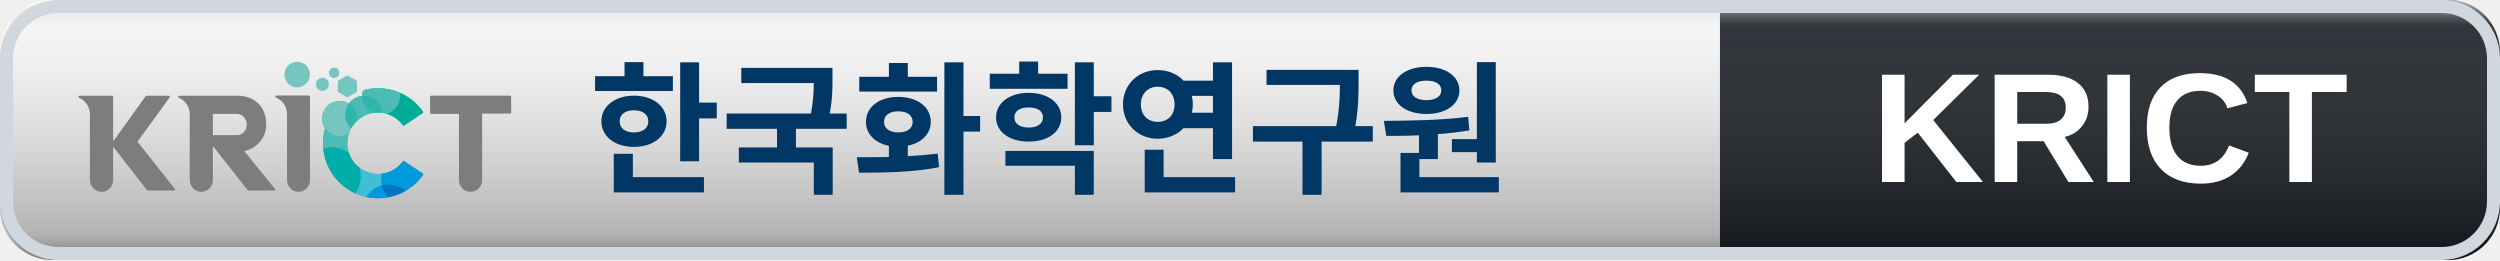
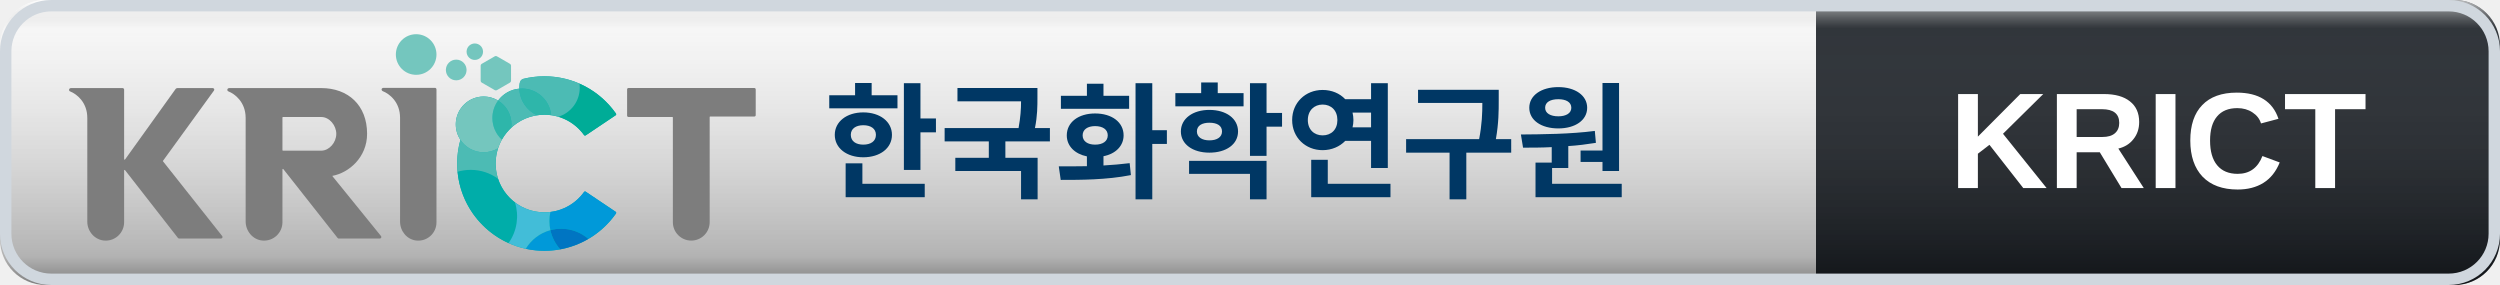
- <svg xmlns="http://www.w3.org/2000/svg" width="192.3" height="20" viewBox="0 0 192.3 20" role="img" aria-label="한국화학연구원 KRICT">
+ <svg xmlns="http://www.w3.org/2000/svg" width="219.3" height="25" viewBox="0 0 219.3 25" role="img" aria-label="한국화학연구원 KRICT">
  <defs>
    <clipPath id="badge-shape">
-       <rect width="192.3" height="20" rx="4" />
+       <rect width="219.3" height="25" rx="4" />
    </clipPath>
  </defs>
  <g clip-path="url(#badge-shape)">
-     <rect width="192.3" height="20" rx="4" fill="#ffffff" />
-     <path d="M132.3 0h60v20h-60z" fill="#24292f" />
+     <rect width="219.3" height="25" rx="4" fill="#ffffff" />
+     <path d="M159.3 0h60v25h-60z" fill="#24292f" />
    <defs>
      <linearGradient id="gloss" x2="0" y2="100%">
        <stop offset="0" stop-color="#fff" stop-opacity=".7" />
        <stop offset=".1" stop-color="#aaa" stop-opacity=".1" />
        <stop offset=".9" stop-color="#000" stop-opacity=".3" />
        <stop offset="1" stop-color="#000" stop-opacity=".5" />
      </linearGradient>
    </defs>
-     <rect width="192.3" height="20" rx="4" fill="url(#gloss)" />
+     <rect width="219.3" height="25" rx="4" fill="url(#gloss)" />
  </g>
-   <rect x="0.5" y="0.5" width="191.3" height="19" rx="4" fill="none" stroke="#d0d7de" />
-   <g transform="translate(6.009 4.727) scale(0.039539)">
+   <rect x="0.5" y="0.5" width="218.3" height="24" rx="4" fill="none" stroke="#d0d7de" />
+   <g transform="translate(6.017 2.958) scale(0.071546)">
    <path fill="#7d7d7d" fill-rule="nonzero" d="M684.76 68.22L684.76 100.413C684.76 101.326 685.5 102.066 686.413 102.066L740.232 102.066C740.584 102.066 740.868 102.351 740.868 102.702L740.868 231.064C740.868 243.529 750.973 253.633 763.438 253.633C775.903 253.633 786.007 243.529 786.007 231.064L786.007 102.148C786.007 101.797 786.292 101.512 786.643 101.512L840.803 101.512C841.716 101.512 842.456 100.772 842.456 99.859L842.456 68.22C842.456 67.307 841.716 66.567 840.803 66.567L686.413 66.567C685.5 66.567 684.76 67.307 684.76 68.22" />
    <path fill="#7d7d7d" fill-rule="nonzero" d="M406.396 66.353L386.448 66.353C382.988 66.353 383.178 69.654 385.271 70.471C393.297 73.606 406.389 83.692 406.389 102.974L406.396 102.968L406.396 230.409C406.396 242.068 414.919 252.48 426.526 253.587C439.841 254.857 451.043 244.421 451.043 231.368L451.043 68.263C451.043 67.208 450.188 66.353 449.133 66.353L406.396 66.353" />
    <path fill="#7d7d7d" fill-rule="nonzero" d="M262.831 143.383C262.48 143.383 262.195 143.098 262.195 142.747L262.195 102.754C262.195 102.403 262.48 102.119 262.831 102.119L309.739 102.119C319.965 102.119 328.218 112.614 328.218 122.75C328.218 133.47 319.471 143.338 309.873 143.383L262.831 143.383M383.067 248.115L323.22 174.315C343.658 170.648 365.983 151.586 365.983 122.706C365.983 87.586 342.654 66.64 309.739 66.64L197.16 66.64C194.144 66.64 193.886 69.915 195.993 70.722C203.977 73.862 217.029 83.909 217.074 103.105L217.074 230.113C217.074 241.945 225.745 252.517 237.529 253.583C250.969 254.799 262.195 244.241 262.195 231.1L262.195 166.375C262.195 166.116 262.36 165.885 262.604 165.8C262.849 165.716 263.121 165.795 263.281 165.999L329.825 250.437C330.18 250.888 330.721 251.151 331.295 251.151L381.607 251.151C382.326 251.151 382.981 250.739 383.292 250.091C383.603 249.444 383.515 248.676 383.067 248.115" />
    <path fill="#00ada9" fill-rule="nonzero" d="M556.864 55.5C565.35 53.343 574.242 52.197 583.388 52.197C619.124 52.197 651.392 69.744 671.143 97.924C671.61 98.589 671.431 99.517 670.756 99.97L633.966 124.656C633.318 125.091 632.454 124.922 631.999 124.288C620.894 108.828 603.006 99.336 583.388 99.336C550.447 99.336 523.571 125.99 523.571 159.174C523.571 192.354 550.451 218.97 583.388 218.97C603.35 218.97 621.078 209.247 631.999 194.019C632.454 193.384 633.319 193.215 633.968 193.65L670.758 218.336C671.432 218.789 671.611 219.715 671.146 220.381C651.543 248.434 619.203 266.151 583.388 266.151C527.967 266.151 481.994 223.836 476.879 169.236C475.723 156.342 476.698 143.31 480.411 130.074C472.646 118.396 472.752 102.91 481.091 91.274C491.64 76.52 511.617 72.826 526.613 81.956C532.633 73.788 541.993 68.236 552.671 67.343C552.671 67.343 552.642 63.261 553.036 61.017C553.43 58.774 556.864 55.5 556.864 55.5" />
    <path fill="#74c6be" fill-rule="nonzero" d="M401.24 25.49C401.24 11.737 412.389 0.589 426.141 0.589C439.894 0.589 451.042 11.737 451.042 25.49C451.042 39.243 439.894 50.391 426.141 50.391C412.389 50.391 401.24 39.243 401.24 25.49" />
    <path fill="#2eb6aa" fill-rule="nonzero" d="M543.037 111.157C543.037 112.529 542.956 113.883 542.799 115.213C538.213 119.45 534.292 124.396 531.209 129.877C524.079 123.275 519.615 113.833 519.615 103.349C519.615 95.345 522.217 87.949 526.622 81.959C536.465 87.955 543.037 98.789 543.037 111.157" />
    <path fill="#2eb6aa" fill-rule="nonzero" d="M591.742 99.912C589.014 99.531 586.226 99.334 583.393 99.334C580.302 99.334 577.266 99.568 574.3 100.021C561.813 94.316 553.05 81.87 552.668 67.335C572.65 65.646 589.902 80.402 591.742 99.912" />
    <path fill="#0075c2" fill-rule="nonzero" d="M603.991 239.104C599.397 239.104 594.945 239.715 590.713 240.86C592.675 249.778 596.934 257.835 602.838 264.38C615.201 262.109 626.822 257.712 637.308 251.583C628.397 243.811 616.744 239.104 603.991 239.104" />
    <path fill="#00ac97" fill-rule="nonzero" d="M626.664 66.344C626.664 83.059 615.583 97.185 600.365 101.776C613.259 105.585 624.336 113.622 631.992 124.279C632.448 124.913 633.31 125.081 633.959 124.646L670.746 99.973C671.422 99.52 671.601 98.593 671.135 97.927C659.914 81.893 644.419 69.077 626.3 61.136C626.54 62.838 626.664 64.576 626.664 66.344" />
    <path fill="#74c6be" fill-rule="nonzero" d="M525.065 27.639L541.225 36.965C541.984 37.403 542.453 38.214 542.453 39.091L542.456 57.749C542.456 58.626 541.988 59.437 541.229 59.876L525.072 69.208C524.313 69.646 523.376 69.647 522.616 69.208L506.457 59.882C505.697 59.444 505.229 58.633 505.229 57.755L505.225 39.098C505.225 38.221 505.693 37.41 506.453 36.971L522.609 27.639C523.369 27.201 524.305 27.2 525.065 27.639" />
    <path fill="#74c6be" fill-rule="nonzero" d="M487.947 44.454C487.947 51.464 482.264 57.147 475.254 57.147C468.243 57.147 462.56 51.464 462.56 44.454C462.56 37.444 468.243 31.761 475.254 31.761C482.264 31.761 487.947 37.444 487.947 44.454" />
    <path fill="#74c6be" fill-rule="nonzero" d="M508.137 22.048C508.137 27.623 503.617 32.143 498.042 32.143C492.467 32.143 487.947 27.623 487.947 22.048C487.947 16.473 492.467 11.953 498.042 11.953C503.617 11.953 508.137 16.473 508.137 22.048" />
    <path fill="#0099d9" fill-rule="nonzero" d="M670.763 218.338L633.978 193.65C633.329 193.215 632.465 193.383 632.009 194.018C622.498 207.271 607.706 216.468 590.699 218.536C589.914 222.121 589.501 225.845 589.501 229.666C589.501 233.509 589.92 237.255 590.713 240.86C594.945 239.715 599.397 239.104 603.991 239.104C616.744 239.104 628.397 243.811 637.308 251.583C650.72 243.743 662.275 233.07 671.152 220.385C671.618 219.719 671.438 218.791 670.763 218.338" />
    <path fill="#0099d9" fill-rule="nonzero" d="M602.838 264.38C596.934 257.835 592.675 249.779 590.712 240.86C577.947 244.314 567.179 252.628 560.516 263.692C567.886 265.298 575.541 266.144 583.392 266.144C590.033 266.144 596.532 265.538 602.838 264.38" />
    <path fill="#00ada9" fill-rule="nonzero" d="M526.538 177.847C517.137 170.976 505.548 166.92 493.011 166.92C487.409 166.92 481.996 167.73 476.883 169.239C480.53 208.292 505.168 241.247 539.402 256.71C550.025 241.764 552.4 223.205 547.337 206.903C537.726 199.638 530.379 189.539 526.538 177.847" />
    <path fill="#42bdd8" fill-rule="nonzero" d="M589.501 229.666C589.501 225.845 589.914 222.122 590.699 218.536C588.305 218.827 585.867 218.978 583.393 218.978C569.853 218.978 557.364 214.483 547.337 206.903C552.405 223.219 550.019 241.772 539.402 256.709C546.101 259.735 553.168 262.091 560.516 263.692C567.18 252.627 577.948 244.314 590.713 240.86C589.92 237.255 589.501 233.509 589.501 229.666" />
    <path fill="#4cbbb4" fill-rule="nonzero" d="M493.011 166.919C505.547 166.919 517.137 170.975 526.538 177.846C524.607 171.969 523.562 165.689 523.562 159.164C523.562 152.605 524.618 146.292 526.568 140.387C521.407 143.518 515.35 145.321 508.872 145.321C496.998 145.321 486.54 139.265 480.417 130.072C477.809 139.322 476.413 149.08 476.413 159.164C476.413 162.562 476.572 165.922 476.882 169.239C481.995 167.729 487.408 166.919 493.011 166.919" />
    <path fill="#4cbbb4" fill-rule="nonzero" d="M542.799 115.212C542.956 113.882 543.037 112.529 543.037 111.156C543.037 98.788 536.465 87.955 526.622 81.958C532.628 73.791 541.986 68.24 552.668 67.336C553.05 81.87 561.813 94.316 574.3 100.021C562.238 101.86 551.36 107.301 542.799 115.212" />
    <path fill="#4cbbb4" fill-rule="nonzero" d="M626.664 66.344C626.664 83.059 615.583 97.185 600.365 101.776C597.571 100.95 594.69 100.324 591.742 99.912C589.901 80.4 572.649 65.646 552.668 67.336C552.595 64.642 552.815 61.952 553.321 59.317C553.675 57.474 555.047 55.964 556.865 55.5C565.347 53.336 574.235 52.186 583.393 52.186C598.654 52.186 613.165 55.379 626.3 61.136C626.54 62.838 626.664 64.576 626.664 66.344" />
    <path fill="#74c6be" fill-rule="nonzero" d="M531.209 129.876C529.342 133.196 527.782 136.712 526.568 140.386C521.407 143.518 515.35 145.322 508.871 145.322C496.998 145.322 486.54 139.265 480.416 130.073C472.643 118.403 472.743 102.91 481.084 91.274C487.283 82.626 497.419 76.991 508.871 76.991C515.246 76.991 521.339 78.74 526.622 81.958C522.217 87.948 519.615 95.345 519.615 103.349C519.615 113.833 524.078 123.274 531.209 129.876" />
    <path fill="#7d7d7d" fill-rule="nonzero" d="M188.366 248.11L115.795 156.481C115.632 156.275 115.626 155.986 115.78 155.774L178.237 69.7C179.197 68.457 178.293 66.649 176.711 66.649L133.468 66.649C132.564 66.649 131.716 67.044 131.207 67.778L69.213 154.186C68.874 154.695 68.083 154.412 68.083 153.791L68.083 68.514C68.083 67.496 67.236 66.649 66.162 66.649L3.038 66.649C0.268 66.649 -0.24 69.927 1.851 70.717C9.875 73.882 22.93 83.942 22.93 103.212L22.93 230.361C22.93 242.792 32.655 253.455 45.084 253.683C57.746 253.914 68.083 243.719 68.083 231.11L68.083 167.617C68.083 167.357 68.248 167.126 68.493 167.042C68.739 166.957 69.011 167.038 69.171 167.243L134.069 250.386C134.423 250.839 134.966 251.105 135.542 251.105L186.874 251.105C187.583 251.105 188.231 250.703 188.547 250.069C188.863 249.434 188.793 248.676 188.366 248.11" />
  </g>
-   <text x="45.32" y="14" fill="#003764" font-family="-apple-system, BlinkMacSystemFont, 'Segoe UI', 'Noto Sans KR', 'Malgun Gothic', Arial, sans-serif" font-size="11" font-weight="600">한국화학연구원</text>
-   <text x="162.3" y="14" fill="#ffffff" text-anchor="middle" font-family="Arial, Helvetica, sans-serif" font-size="12" font-weight="700">KRICT</text>
+   <text x="72.29" y="16.5" fill="#003764" font-family="-apple-system, BlinkMacSystemFont, 'Segoe UI', 'Noto Sans KR', 'Malgun Gothic', Arial, sans-serif" font-size="11" font-weight="600">한국화학연구원</text>
+   <text x="189.3" y="16.5" fill="#ffffff" text-anchor="middle" font-family="Arial, Helvetica, sans-serif" font-size="12" font-weight="700">KRICT</text>
</svg>
